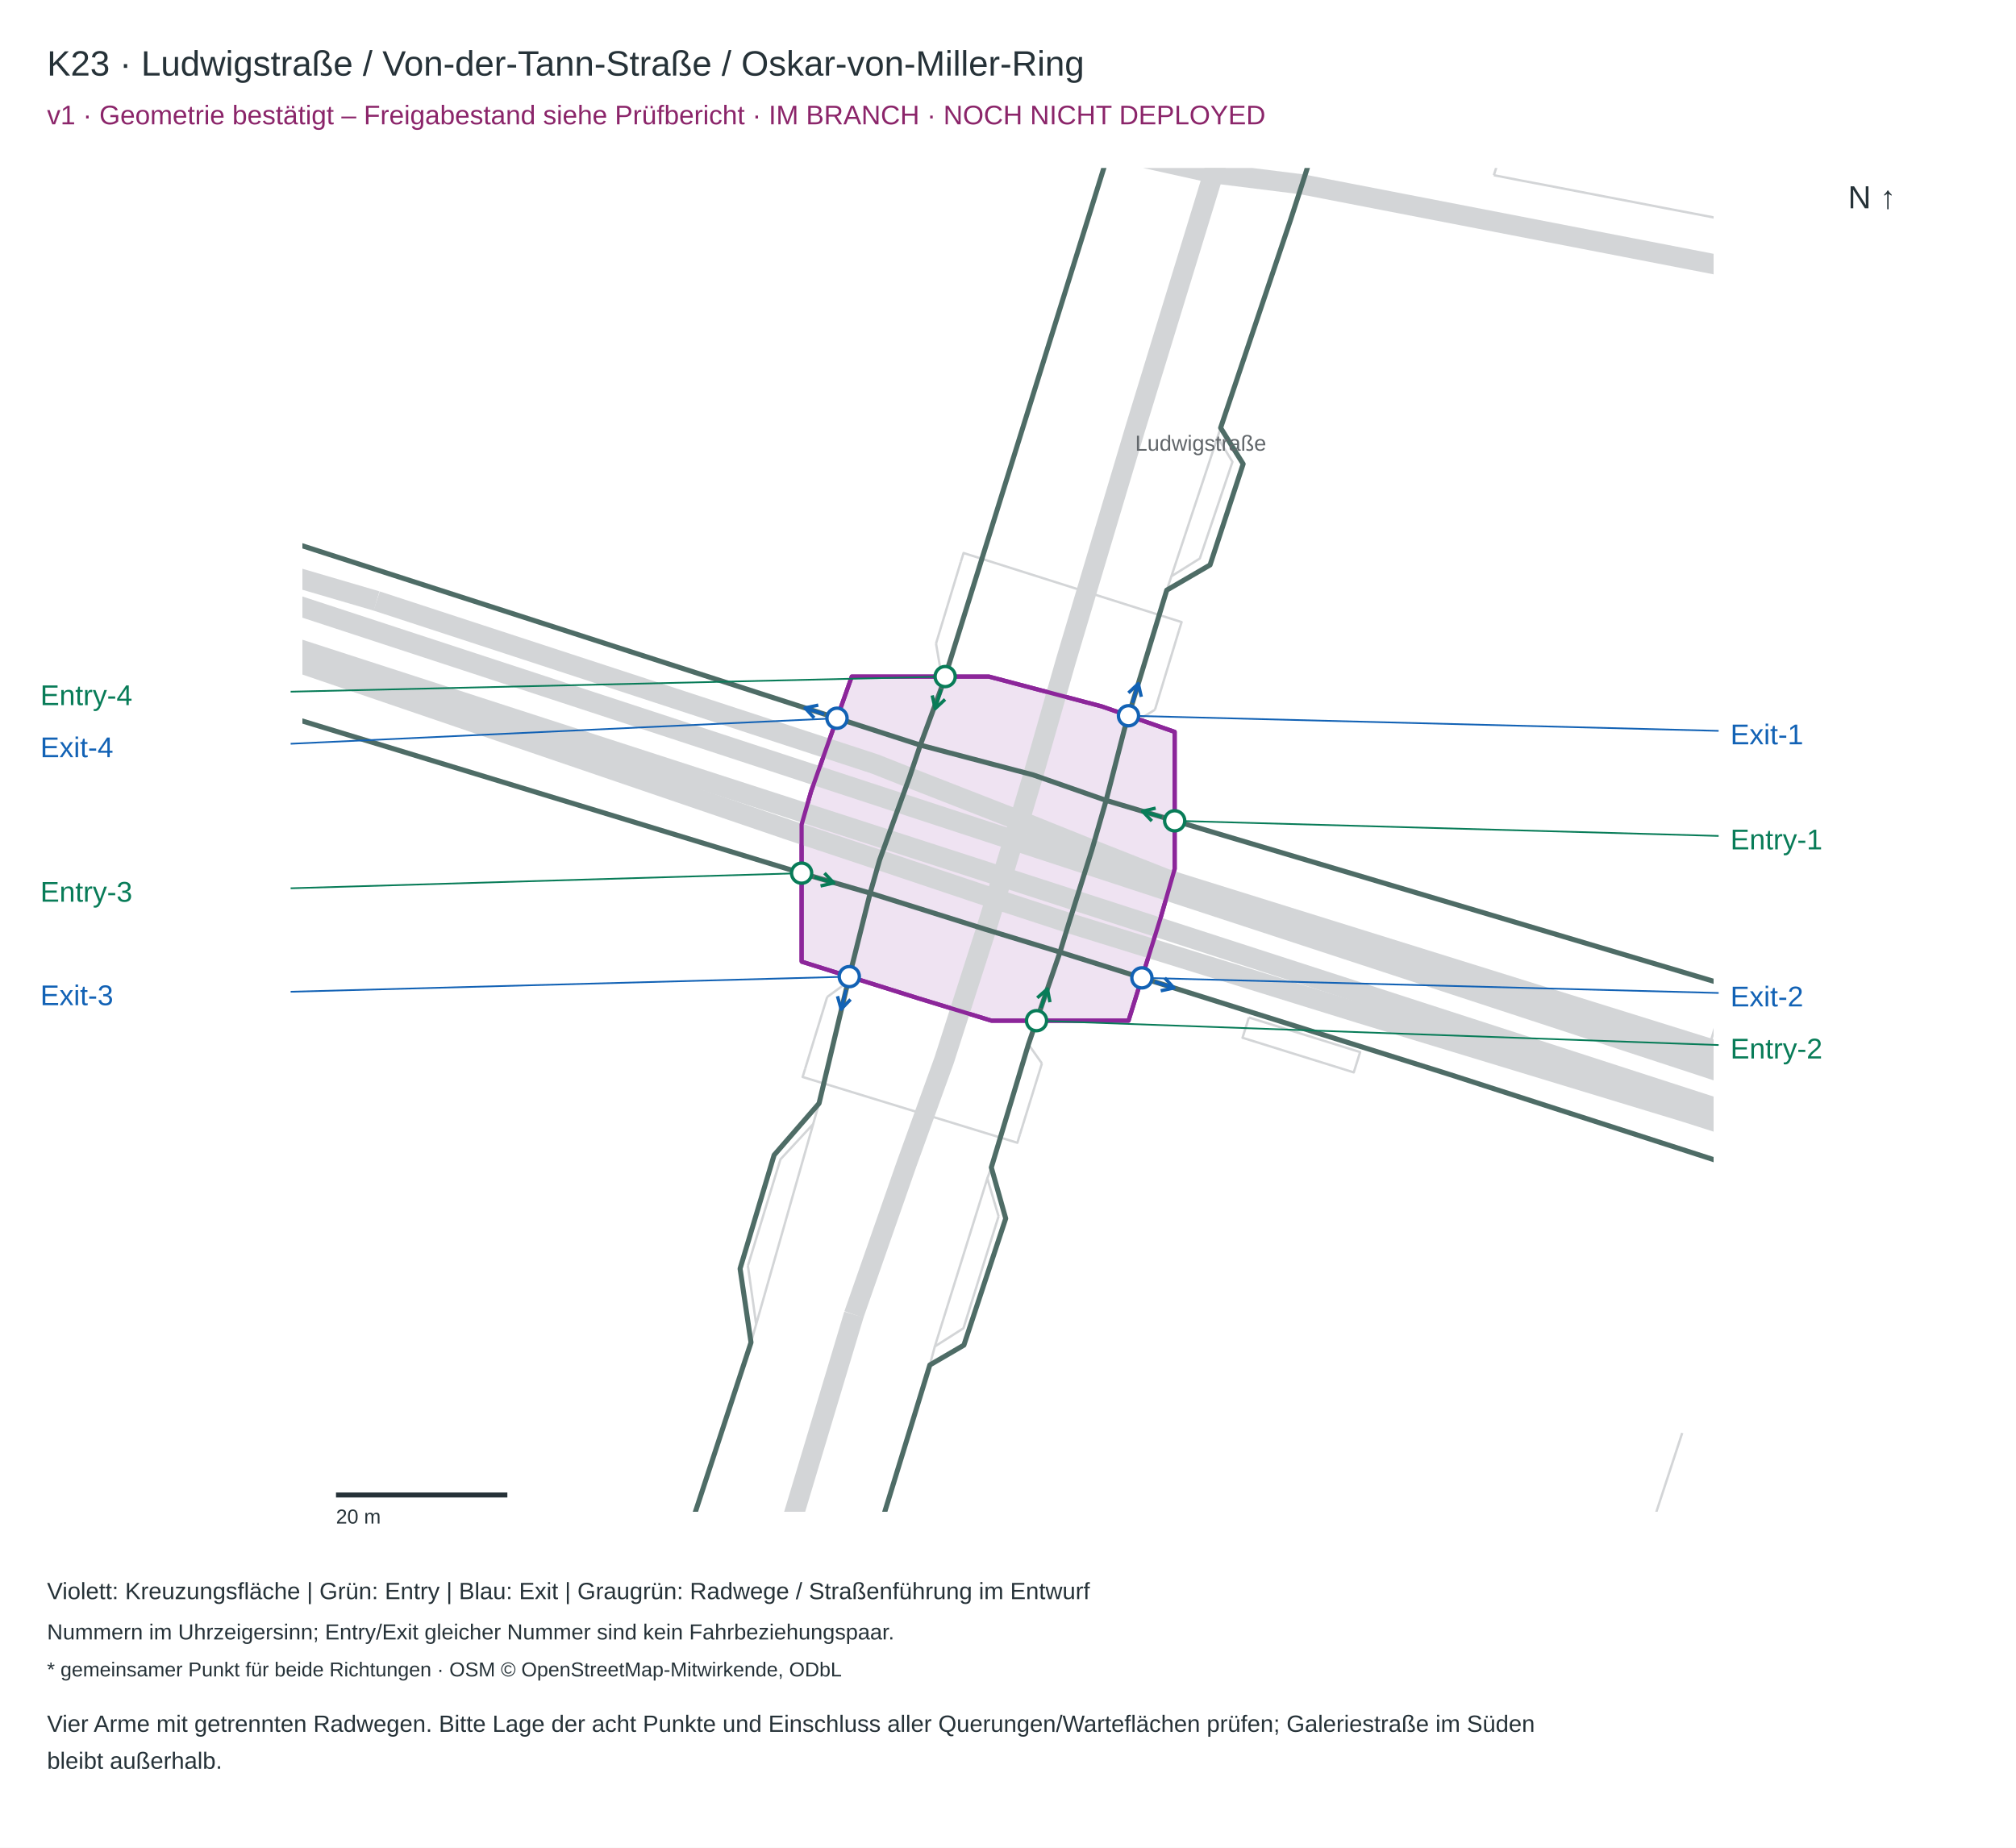
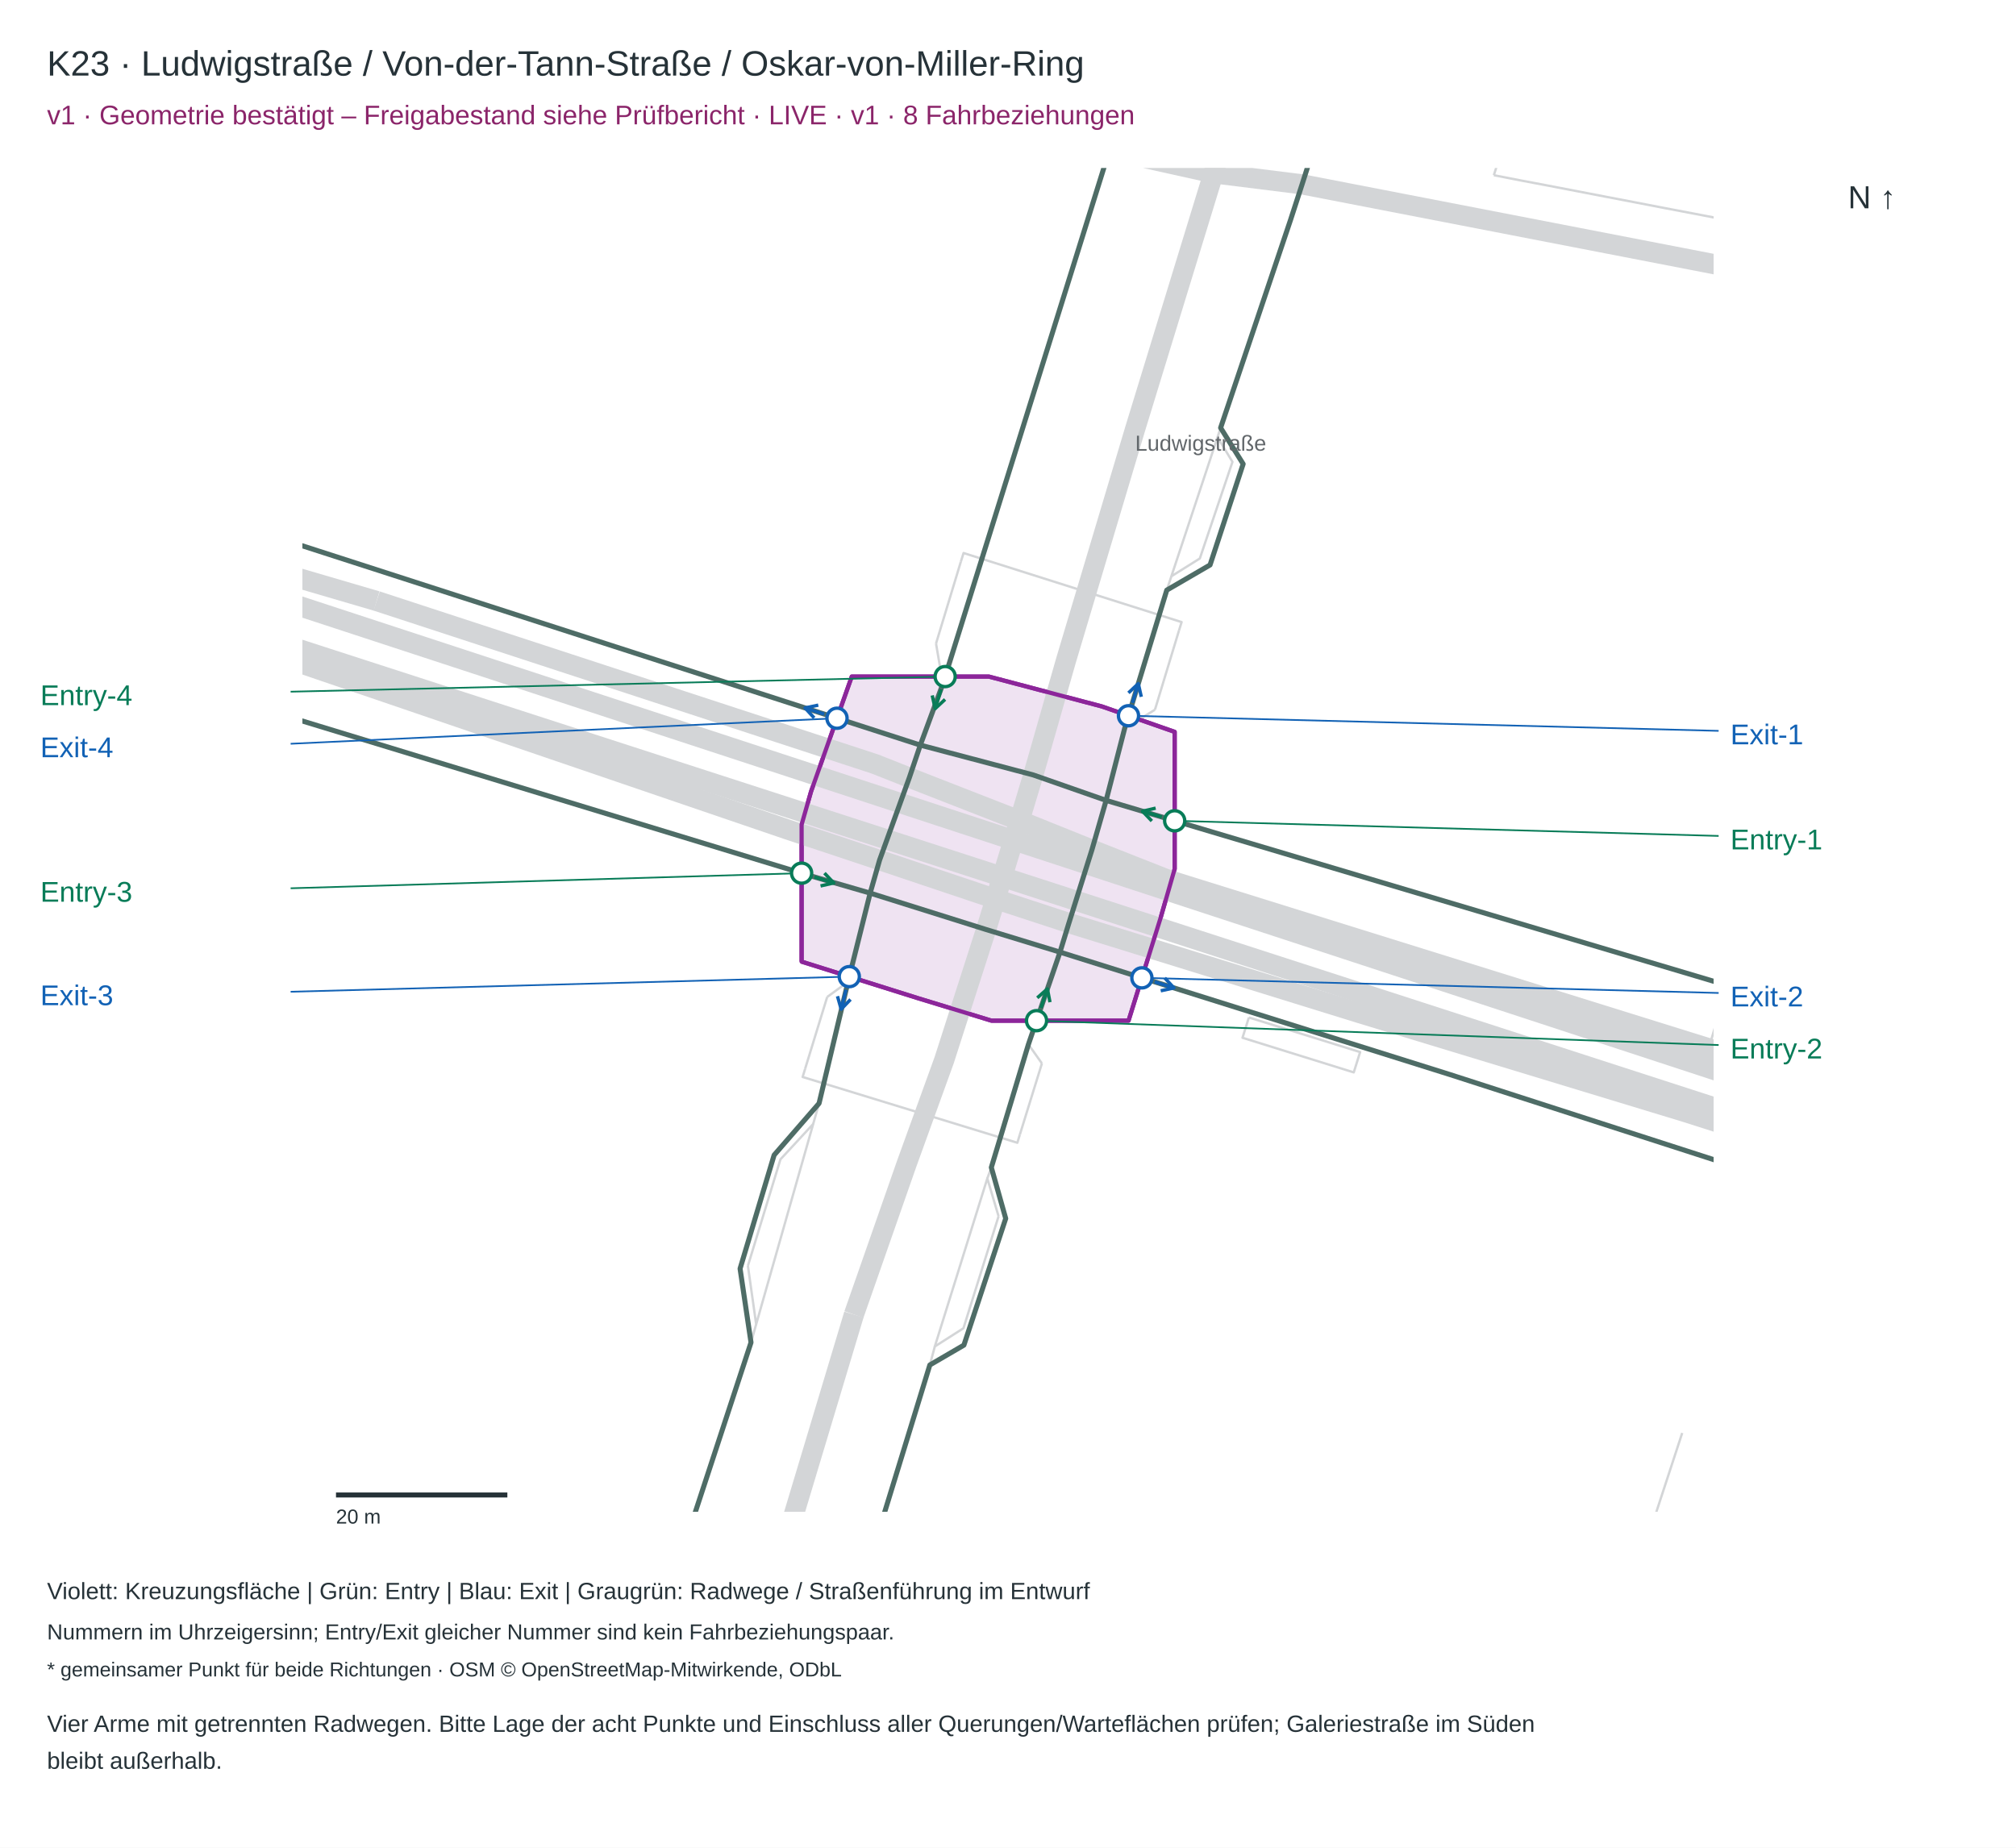
<svg xmlns="http://www.w3.org/2000/svg" width="1200" height="1100" viewBox="0 0 1200 1100">
  <rect width="1200" height="1100" fill="white" />
  <defs>
    <clipPath id="map">
      <rect x="180" y="100" width="840" height="800" />
    </clipPath>
  </defs>
  <text x="28" y="45" font-family="Arial,sans-serif" font-size="21" fill="#263238">K23 · Ludwigstraße / Von-der-Tann-Straße / Oskar-von-Miller-Ring</text>
-   <text x="28" y="74" font-family="Arial,sans-serif" font-size="16" fill="#8b256a">v1 · Geometrie bestätigt – Freigabestand siehe Prüfbericht · IM BRANCH · NOCH NICHT DEPLOYED</text>
+   <text x="28" y="74" font-family="Arial,sans-serif" font-size="16" fill="#8b256a">v1 · Geometrie bestätigt – Freigabestand siehe Prüfbericht · LIVE · v1 · 8 Fahrbeziehungen</text>
  <g clip-path="url(#map)">
    <polygon points="477.15,572.49 546.17,594.17 590.15,607.63 671.75,607.63 690.77,546.66 699.21,517.3 699.21,435.7 655.84,420.55 588.6,402.78 507.0,402.78 482.76,471.24 477.15,490.89 477.15,572.49" fill="#efe3f2" stroke="#8c269a" stroke-width="2.5" stroke-linejoin="round" />
    <polyline points="334.03,2124.12 346.72,2083.98 352.78,2064.85 374.6,1995.98 392.9,1938.13 472.64,1686.11 576.82,1357.0 599.24,1286.09 634.96,1297.39 730.65,1327.7 953.13,1398.1 1158.26,1463.05 1357.78,1526.18 1579.01,1596.18 1743.3,1648.19" fill="none" stroke="#d3d5d7" stroke-width="1.4" stroke-linejoin="round" />
    <polyline points="-217.86,1351.61 -152.56,1131.27 -63.42,810.56 -34.44,693.26 19.5,475.03" fill="none" stroke="#d3d5d7" stroke-width="12" stroke-linejoin="round" />
    <polyline points="-63.42,810.56 -222.67,767.01" fill="none" stroke="#d3d5d7" stroke-width="1.4" stroke-linejoin="round" />
    <polyline points="-150.47,305.22 -190.21,306.18 -254.08,308.57 -407.46,317.08" fill="none" stroke="#d3d5d7" stroke-width="12" stroke-linejoin="round" />
    <polyline points="-84.37,393.39 -72.09,367.22 -68.31,333.61 -70.88,300.0 -93.31,264.29" fill="none" stroke="#d3d5d7" stroke-width="12" stroke-linejoin="round" />
    <polyline points="63.56,-98.84 660.35,89.42 722.32,103.16" fill="none" stroke="#d3d5d7" stroke-width="12" stroke-linejoin="round" />
    <polyline points="40.26,-685.02 29.12,-656.69 -84.82,-367.66 -45.46,-133.64" fill="none" stroke="#d3d5d7" stroke-width="12" stroke-linejoin="round" />
    <polyline points="606.86,488.54 541.28,462.94 520.75,454.82 224.18,357.79" fill="none" stroke="#d3d5d7" stroke-width="12" stroke-linejoin="round" />
    <polyline points="235.2,1651.03 332.03,1342.01" fill="none" stroke="#d3d5d7" stroke-width="12" stroke-linejoin="round" />
    <polyline points="487.11,2106.12 508.82,2038.79 607.2,1725.91 707.62,1398.33 730.65,1327.7" fill="none" stroke="#d3d5d7" stroke-width="1.4" stroke-linejoin="round" />
    <polyline points="1722.51,1718.93 1557.84,1666.92 1334.52,1596.36 1135.87,1533.62 933.59,1469.69 707.62,1398.33 576.82,1357.0" fill="none" stroke="#d3d5d7" stroke-width="1.4" stroke-linejoin="round" />
    <polyline points="863.62,-351.93 916.46,-335.18 946.5,-326.72" fill="none" stroke="#d3d5d7" stroke-width="1.4" stroke-linejoin="round" />
    <polyline points="1363.65,-197.0 1316.42,-6.3 1309.82,20.33" fill="none" stroke="#d3d5d7" stroke-width="1.4" stroke-linejoin="round" />
    <polyline points="634.96,1297.39 641.63,1276.27" fill="none" stroke="#d3d5d7" stroke-width="1.4" stroke-linejoin="round" />
    <polyline points="900.4,1161.3 886.2,1211.15 875.74,1247.88" fill="none" stroke="#d3d5d7" stroke-width="1.4" stroke-linejoin="round" />
    <polyline points="-793.66,397.7 -762.3,396.57 -676.0,393.9 -492.47,382.26 -309.69,369.71 -271.92,367.5 -214.53,364.43 -151.95,361.71" fill="none" stroke="#d3d5d7" stroke-width="12" stroke-linejoin="round" />
    <polyline points="886.2,1211.15 975.1,1237.55 976.69,1232.1 996.32,1185.6 1046.28,1169.7 1146.1,1179.41 1288.61,1215.29 1321.49,1209.5 1407.14,1110.72 1465.67,1067.8 1521.58,1014.6" fill="none" stroke="#d3d5d7" stroke-width="1.4" stroke-linejoin="round" />
    <polyline points="722.32,103.16 675.69,255.32 634.51,393.22 615.04,461.35 606.86,488.54" fill="none" stroke="#d3d5d7" stroke-width="12" stroke-linejoin="round" />
    <polyline points="1171.59,-1338.59 1119.58,-1171.96 1034.27,-898.71 981.16,-728.62 888.28,-430.9 881.01,-407.34 863.62,-351.93" fill="none" stroke="#d3d5d7" stroke-width="12" stroke-linejoin="round" />
    <polyline points="-84.37,393.39 -49.78,386.92" fill="none" stroke="#d3d5d7" stroke-width="12" stroke-linejoin="round" />
    <polyline points="-658.43,483.15 -627.17,488.26 -598.08,486.55 -369.5,465.38 -95.73,438.98 -35.39,418.54" fill="none" stroke="#d3d5d7" stroke-width="1.4" stroke-linejoin="round" />
    <polyline points="170.61,392.03 468.78,493.82 523.56,512.04 592.58,535.21" fill="none" stroke="#d3d5d7" stroke-width="12" stroke-linejoin="round" />
    <polyline points="592.58,535.21 636.25,549.51 809.26,603.11 1002.98,661.98 1195.65,723.41 1289.75,754.52" fill="none" stroke="#d3d5d7" stroke-width="12" stroke-linejoin="round" />
    <polyline points="38.9,377.15 31.74,299.31" fill="none" stroke="#d3d5d7" stroke-width="12" stroke-linejoin="round" />
    <polyline points="-812.75,460.78 -786.2,462.08 -760.48,462.14 -733.85,461.18 -677.1,455.67 -422.04,425.41 -155.21,401.9 -84.37,393.39" fill="none" stroke="#d3d5d7" stroke-width="12" stroke-linejoin="round" />
    <polyline points="592.58,535.21 601.7,505.23 606.86,488.54" fill="none" stroke="#d3d5d7" stroke-width="12" stroke-linejoin="round" />
    <polyline points="803.05,-374.98 740.12,-399.62 532.46,-484.21 507.83,-494.26 243.57,-602.13 172.54,-631.14 161.07,-635.8 100.34,-660.55 40.26,-685.02 12.53,-697.28 0.11,-702.73 -192.33,-787.67 -217.75,-798.91" fill="none" stroke="#d3d5d7" stroke-width="12" stroke-linejoin="round" />
    <polyline points="1376.0,721.54 1355.21,734.54 1347.59,757.53 1347.02,773.09" fill="none" stroke="#d3d5d7" stroke-width="12" stroke-linejoin="round" />
    <polyline points="1596.63,822.2 1383.39,756.0" fill="none" stroke="#d3d5d7" stroke-width="12" stroke-linejoin="round" />
    <polyline points="31.74,299.31 -22.77,282.28 -93.31,264.29 -173.39,245.1 -345.79,224.54 -518.68,219.43 -634.9,227.84" fill="none" stroke="#d3d5d7" stroke-width="12" stroke-linejoin="round" />
    <polyline points="413.43,1309.76 398.24,1308.57" fill="none" stroke="#d3d5d7" stroke-width="1.4" stroke-linejoin="round" />
    <polyline points="1292.47,698.32 1273.16,695.59 1244.06,690.94 1213.61,684.58 1181.37,675.44 1017.08,624.06 695.73,523.91 674.97,515.73 649.97,505.86 606.86,488.54" fill="none" stroke="#d3d5d7" stroke-width="12" stroke-linejoin="round" />
    <polyline points="1289.75,754.52 1347.02,773.09 1567.23,843.94 2006.43,977.98" fill="none" stroke="#d3d5d7" stroke-width="12" stroke-linejoin="round" />
    <polyline points="235.2,1651.03 180.76,1632.97 172.32,1630.7 169.1,1629.79 44.54,1591.42 34.5,1579.21 34.16,1564.96 71.4,1440.85 117.65,1300.17 124.43,1290.52 132.5,1285.35 141.78,1283.59 154.29,1285.07 262.48,1319.98 265.35,1320.89 279.03,1324.81 332.03,1342.01" fill="none" stroke="#d3d5d7" stroke-width="12" stroke-linejoin="round" />
    <polyline points="767.28,-43.31 722.32,103.16" fill="none" stroke="#d3d5d7" stroke-width="12" stroke-linejoin="round" />
    <polyline points="-45.46,-133.64 -28.38,-46.09 17.72,189.69 24.81,235.33 30.45,274.62 31.74,299.31" fill="none" stroke="#d3d5d7" stroke-width="12" stroke-linejoin="round" />
    <polyline points="693.07,1071.77 714.1,1000.63" fill="none" stroke="#d3d5d7" stroke-width="1.4" stroke-linejoin="round" />
    <polyline points="906.16,990.36 841.65,968.56" fill="none" stroke="#d3d5d7" stroke-width="1.4" stroke-linejoin="round" />
    <polyline points="-151.95,361.71 -78.27,359.15 -38.11,358.98 11.55,361.03 61.17,364.21 115.8,370.91 159.29,380.44 601.36,523.57" fill="none" stroke="#d3d5d7" stroke-width="12" stroke-linejoin="round" />
    <polyline points="2770.27,1325.6 1383.39,756.0" fill="none" stroke="#d3d5d7" stroke-width="12" stroke-linejoin="round" />
    <polyline points="875.74,1247.88 1193.87,1350.87 1233.87,1363.7 1695.08,1511.93 1722.73,1520.79" fill="none" stroke="#d3d5d7" stroke-width="12" stroke-linejoin="round" />
    <polyline points="413.66,1097.55 508.29,782.57" fill="none" stroke="#d3d5d7" stroke-width="12" stroke-linejoin="round" />
    <polyline points="224.18,357.79 128.49,329.75 31.74,299.31" fill="none" stroke="#d3d5d7" stroke-width="12" stroke-linejoin="round" />
    <polyline points="-28.38,-46.09 16.78,-40.81 48.41,-60.12 63.56,-98.84" fill="none" stroke="#d3d5d7" stroke-width="12" stroke-linejoin="round" />
    <polyline points="722.32,103.16 775.05,109.75 1068.06,166.52 1273.12,205.98 1782.44,292.79" fill="none" stroke="#d3d5d7" stroke-width="12" stroke-linejoin="round" />
    <polyline points="327.97,1104.7 344.19,1051.22" fill="none" stroke="#d3d5d7" stroke-width="1.4" stroke-linejoin="round" />
    <polyline points="437.37,1249.36 420.97,1303.06" fill="none" stroke="#d3d5d7" stroke-width="1.4" stroke-linejoin="round" />
    <polyline points="327.97,1104.7 331.84,1111.06 318.88,1152.56 411.73,1179.58 448.97,1191.28 433.47,1243.57 437.37,1249.36" fill="none" stroke="#d3d5d7" stroke-width="1.4" stroke-linejoin="round" />
    <polyline points="367.98,1039.98 354.83,1036.29" fill="none" stroke="#d3d5d7" stroke-width="1.4" stroke-linejoin="round" />
    <polyline points="1298.2,81.19 1278.88,179.18 1273.12,205.98" fill="none" stroke="#d3d5d7" stroke-width="1.4" stroke-linejoin="round" />
    <polyline points="1309.82,20.33 1298.2,81.19" fill="none" stroke="#d3d5d7" stroke-width="1.4" stroke-linejoin="round" />
    <polyline points="889.19,104.3 905.17,107.42 921.08,110.43 937.94,113.67 954.99,116.96 973.06,120.42 990.98,123.89 1008.86,127.29 1025.41,130.47 1041.77,133.65 1057.04,136.55 1074.01,139.84 1093.9,143.64 1110.0,146.77 1128.75,150.34 1145.38,153.52 1164.28,157.15 1181.29,160.45 1199.06,163.85 1217.01,167.32 1233.76,170.5 1250.12,173.68 1267.09,176.91 1278.88,179.18 1294.71,182.19 1314.45,84.14 1298.2,81.19 1223.87,67.62 1221.79,78.92 1005.37,39.41 1007.26,29.19 918.62,12.27 889.19,104.3" fill="none" stroke="#d3d5d7" stroke-width="1.4" stroke-linejoin="round" />
    <polyline points="571.93,334.4 557.16,383.11" fill="none" stroke="#d3d5d7" stroke-width="1.4" stroke-linejoin="round" />
    <polyline points="479.23,636.32 477.76,641.15 605.57,680.32 607.05,675.49" fill="none" stroke="#d3d5d7" stroke-width="1.4" stroke-linejoin="round" />
    <polyline points="479.23,636.32 492.38,593.51" fill="none" stroke="#d3d5d7" stroke-width="1.4" stroke-linejoin="round" />
    <polyline points="571.93,334.4 573.56,329.23 703.34,370.34 701.75,375.45" fill="none" stroke="#d3d5d7" stroke-width="1.4" stroke-linejoin="round" />
    <polyline points="607.05,675.49 620.19,633.08" fill="none" stroke="#d3d5d7" stroke-width="1.4" stroke-linejoin="round" />
    <polyline points="701.75,375.45 687.47,422.51" fill="none" stroke="#d3d5d7" stroke-width="1.4" stroke-linejoin="round" />
    <polyline points="504.77,584.49 492.38,593.51" fill="none" stroke="#d3d5d7" stroke-width="1.4" stroke-linejoin="round" />
    <polyline points="669.44,433.64 687.47,422.51" fill="none" stroke="#d3d5d7" stroke-width="1.4" stroke-linejoin="round" />
    <polyline points="561.25,407.07 557.16,383.11" fill="none" stroke="#d3d5d7" stroke-width="1.4" stroke-linejoin="round" />
    <polyline points="612.16,621.73 620.19,633.08" fill="none" stroke="#d3d5d7" stroke-width="1.4" stroke-linejoin="round" />
    <polyline points="714.1,1000.63 841.65,968.56" fill="none" stroke="#d3d5d7" stroke-width="1.4" stroke-linejoin="round" />
    <polyline points="664.32,1178.56 693.07,1071.77" fill="none" stroke="#d3d5d7" stroke-width="1.4" stroke-linejoin="round" />
    <polyline points="950.93,1006.94 906.16,990.36" fill="none" stroke="#d3d5d7" stroke-width="1.4" stroke-linejoin="round" />
    <polyline points="900.4,1161.3 950.93,1006.94 1001.32,853.08" fill="none" stroke="#d3d5d7" stroke-width="1.4" stroke-linejoin="round" />
    <polyline points="767.28,-43.31 834.83,-259.73 842.78,-285.17 863.62,-351.93" fill="none" stroke="#d3d5d7" stroke-width="12" stroke-linejoin="round" />
    <polyline points="339.72,1108.28 355.93,1054.8" fill="none" stroke="#d3d5d7" stroke-width="1.4" stroke-linejoin="round" />
    <polyline points="426.5,1246.06 410.36,1299.83" fill="none" stroke="#d3d5d7" stroke-width="1.4" stroke-linejoin="round" />
    <polyline points="413.43,1309.76 410.36,1299.83" fill="none" stroke="#d3d5d7" stroke-width="1.4" stroke-linejoin="round" />
    <polyline points="360.44,1320.55 375.59,1266.33" fill="none" stroke="#d3d5d7" stroke-width="1.4" stroke-linejoin="round" />
    <polyline points="331.84,1111.06 339.72,1108.28" fill="none" stroke="#d3d5d7" stroke-width="1.4" stroke-linejoin="round" />
    <polyline points="433.47,1243.57 426.5,1246.06" fill="none" stroke="#d3d5d7" stroke-width="1.4" stroke-linejoin="round" />
    <polyline points="420.97,1303.06 413.43,1309.76" fill="none" stroke="#d3d5d7" stroke-width="1.4" stroke-linejoin="round" />
    <polyline points="380.25,1326.17 395.29,1272.18" fill="none" stroke="#d3d5d7" stroke-width="1.4" stroke-linejoin="round" />
    <polyline points="370.63,1323.45 385.59,1269.46" fill="none" stroke="#d3d5d7" stroke-width="1.4" stroke-linejoin="round" />
    <polyline points="355.93,1054.8 354.83,1036.29" fill="none" stroke="#d3d5d7" stroke-width="1.4" stroke-linejoin="round" />
    <polyline points="344.19,1051.22 354.83,1036.29" fill="none" stroke="#d3d5d7" stroke-width="1.4" stroke-linejoin="round" />
    <polyline points="375.59,1266.33 389.3,1256.74 395.29,1272.18" fill="none" stroke="#d3d5d7" stroke-width="1.4" stroke-linejoin="round" />
    <polyline points="411.73,1179.58 389.3,1256.74 385.59,1269.46" fill="none" stroke="#d3d5d7" stroke-width="1.4" stroke-linejoin="round" />
    <polyline points="-204.0,607.42 -217.22,689.74 -222.67,767.01" fill="none" stroke="#d3d5d7" stroke-width="1.4" stroke-linejoin="round" />
    <polyline points="1042.8,279.5 1047.84,256.85" fill="none" stroke="#d3d5d7" stroke-width="1.4" stroke-linejoin="round" />
    <polyline points="1061.09,473.95 1028.29,586.64 1017.08,624.06" fill="none" stroke="#d3d5d7" stroke-width="1.4" stroke-linejoin="round" />
    <polyline points="1383.39,756.0 608.07,501.77" fill="none" stroke="#d3d5d7" stroke-width="12" stroke-linejoin="round" />
    <polyline points="601.36,523.57 1378.28,775.13 2181.21,1100.95" fill="none" stroke="#d3d5d7" stroke-width="12" stroke-linejoin="round" />
    <polyline points="608.07,501.77 164.44,356.31 67.16,327.87 8.4,317.82 -37.81,311.63 -78.53,308.23 -150.47,305.22" fill="none" stroke="#d3d5d7" stroke-width="12" stroke-linejoin="round" />
    <polyline points="19.5,475.03 29.24,437.95 34.43,414.34 38.9,377.15" fill="none" stroke="#d3d5d7" stroke-width="12" stroke-linejoin="round" />
    <polyline points="38.9,377.15 120.65,380.56 170.61,392.03" fill="none" stroke="#d3d5d7" stroke-width="12" stroke-linejoin="round" />
    <polyline points="2278.61,973.33 2234.67,958.28 2196.18,951.24 2142.04,941.87 2095.53,933.98 2076.17,930.46 2015.86,916.61 1956.69,900.43 1653.94,805.9 1394.41,727.1 1376.0,721.54 1324.9,706.15 1309.37,701.95 1292.47,698.32" fill="none" stroke="#d3d5d7" stroke-width="12" stroke-linejoin="round" />
    <polyline points="452.72,-349.32 466.73,-386.16" fill="none" stroke="#d3d5d7" stroke-width="1.4" stroke-linejoin="round" />
    <polyline points="508.29,782.57 539.65,692.92 562.04,631.04 586.97,553.37 592.58,535.21" fill="none" stroke="#d3d5d7" stroke-width="12" stroke-linejoin="round" />
    <polyline points="332.03,1342.01 413.66,1097.55" fill="none" stroke="#d3d5d7" stroke-width="12" stroke-linejoin="round" />
    <polyline points="-49.78,386.92 -20.39,380.39 38.9,377.15" fill="none" stroke="#d3d5d7" stroke-width="12" stroke-linejoin="round" />
    <polyline points="1047.84,256.85 1064.81,181.06" fill="none" stroke="#d3d5d7" stroke-width="1.4" stroke-linejoin="round" />
    <polyline points="1064.81,181.06 1068.06,166.52" fill="none" stroke="#d3d5d7" stroke-width="1.4" stroke-linejoin="round" />
    <polyline points="466.73,-386.16 492.8,-454.8" fill="none" stroke="#d3d5d7" stroke-width="1.4" stroke-linejoin="round" />
    <polyline points="445.18,753.56 450.1,788.36 484.04,669.14 464.54,690.2 445.18,753.56" fill="none" stroke="#d3d5d7" stroke-width="1.4" stroke-linejoin="round" />
    <polyline points="594.39,724.09 587.69,701.55 556.44,801.59 573.48,790.74 594.39,724.09" fill="none" stroke="#d3d5d7" stroke-width="1.4" stroke-linejoin="round" />
    <polyline points="743.38,605.72 809.6,626.33 805.81,638.42 739.59,617.81 743.38,605.72" fill="none" stroke="#d3d5d7" stroke-width="1.4" stroke-linejoin="round" />
    <polyline points="724.71,260.31 733.61,274.96 714.18,332.47 697.24,343.09 724.71,260.31" fill="none" stroke="#d3d5d7" stroke-width="1.4" stroke-linejoin="round" />
    <polyline points="487.53,656.87 484.04,669.14" fill="none" stroke="#d3d5d7" stroke-width="1.4" stroke-linejoin="round" />
    <polyline points="694.51,351.32 697.24,343.09" fill="none" stroke="#d3d5d7" stroke-width="1.4" stroke-linejoin="round" />
    <polyline points="724.71,260.31 726.56,254.69" fill="none" stroke="#d3d5d7" stroke-width="1.4" stroke-linejoin="round" />
    <polyline points="553.48,812.6 556.44,801.59" fill="none" stroke="#d3d5d7" stroke-width="1.4" stroke-linejoin="round" />
    <polyline points="447.03,799.2 450.1,788.36" fill="none" stroke="#d3d5d7" stroke-width="1.4" stroke-linejoin="round" />
    <polyline points="587.69,701.55 590.08,695.02" fill="none" stroke="#d3d5d7" stroke-width="1.4" stroke-linejoin="round" />
    <polyline points="-45.46,-133.64 63.56,-98.84" fill="none" stroke="#d3d5d7" stroke-width="12" stroke-linejoin="round" />
    <polyline points="863.62,-351.93 803.05,-374.98" fill="none" stroke="#d3d5d7" stroke-width="12" stroke-linejoin="round" />
    <polyline points="117.65,1300.17 86.02,1254.3 116.52,1158.75 299.41,1215.75 311.8,1219.61" fill="none" stroke="#d3d5d7" stroke-width="1.4" stroke-linejoin="round" />
    <polyline points="657.81,1225.17 671.75,1181.12" fill="none" stroke="#d3d5d7" stroke-width="1.4" stroke-linejoin="round" />
    <polyline points="641.63,1276.27 657.81,1225.17" fill="none" stroke="#d3d5d7" stroke-width="1.4" stroke-linejoin="round" />
    <polyline points="1316.42,-6.3 1240.27,-22.36 1139.58,-43.65 1036.7,-65.34 968.17,-79.82 1035.18,-298.51" fill="none" stroke="#d3d5d7" stroke-width="1.4" stroke-linejoin="round" />
    <polyline points="946.5,-326.72 1012.53,-305.49 1035.18,-298.51 1111.44,-274.95 1136.59,-267.17 1333.77,-206.25 1363.65,-197.0 1443.24,-174.8 1456.88,-212.44 1462.37,-254.39 1451.27,-293.23 1372.29,-320.36 1385.89,-364.7" fill="none" stroke="#d3d5d7" stroke-width="1.4" stroke-linejoin="round" />
    <polyline points="-34.44,693.26 28.71,709.9" fill="none" stroke="#d3d5d7" stroke-width="1.4" stroke-linejoin="round" />
    <polyline points="48.41,-60.12 74.81,-5.39 111.9,29.13 160.54,50.02" fill="none" stroke="#d3d5d7" stroke-width="1.4" stroke-linejoin="round" />
    <polyline points="1146.1,1179.41 1167.66,1055.53 1187.73,1021.98 1233.34,1003.25 1307.06,983.09 1364.72,979.06 1449.19,984.45 1489.42,993.82 1521.58,1014.6" fill="none" stroke="#d3d5d7" stroke-width="1.4" stroke-linejoin="round" />
    <polyline points="-819.35,90.33 -667.48,151.36 -629.98,146.25 -600.96,144.38 -520.65,142.34 -466.56,156.3 -384.16,176.68 -289.88,209.05" fill="none" stroke="#d3d5d7" stroke-width="1.4" stroke-linejoin="round" />
    <polyline points="793.92,-340.63 520.94,-453.44 496.17,-463.66 52.08,-647.21" fill="none" stroke="#d3d5d7" stroke-width="1.4" stroke-linejoin="round" />
    <polyline points="492.83,1123.15 664.32,1178.56 671.75,1181.12 875.74,1247.88" fill="none" stroke="#d3d5d7" stroke-width="12" stroke-linejoin="round" />
    <polyline points="413.66,1097.55 461.28,1112.93 492.83,1123.15" fill="none" stroke="#d3d5d7" stroke-width="12" stroke-linejoin="round" />
    <polyline points="975.1,1237.55 1246.34,1323.39" fill="none" stroke="#d3d5d7" stroke-width="1.4" stroke-linejoin="round" />
    <polyline points="-23.45,256.11 -22.77,282.28 -22.55,291.31 -20.65,369.2 -20.39,380.39 -17.55,417.29" fill="none" stroke="#d3d5d7" stroke-width="1.4" stroke-linejoin="round" />
    <polyline points="-618.65,646.54 -622.21,557.06 -583.87,508.47 -30.65,446.98 -17.55,417.29" fill="none" stroke="#d3d5d7" stroke-width="1.4" stroke-linejoin="round" />
    <polyline points="1111.44,-274.95 1098.48,-233.73 1081.97,-230.95" fill="none" stroke="#d3d5d7" stroke-width="1.4" stroke-linejoin="round" />
    <polyline points="1240.27,-22.36 1281.11,-176.84" fill="none" stroke="#d3d5d7" stroke-width="1.4" stroke-linejoin="round" />
    <polyline points="1139.58,-43.65 1182.81,-205.8" fill="none" stroke="#d3d5d7" stroke-width="1.4" stroke-linejoin="round" />
    <polyline points="1036.7,-65.34 1081.97,-230.95" fill="none" stroke="#d3d5d7" stroke-width="1.4" stroke-linejoin="round" />
    <polyline points="1408.35,684.92 1431.5,612.42" fill="none" stroke="#d3d5d7" stroke-width="1.4" stroke-linejoin="round" />
    <polyline points="1408.35,684.92 1402.67,702.52" fill="none" stroke="#d3d5d7" stroke-width="1.4" stroke-linejoin="round" />
    <polyline points="1431.5,612.42 1465.75,500.86" fill="none" stroke="#d3d5d7" stroke-width="1.4" stroke-linejoin="round" />
    <polyline points="1394.41,727.1 1402.67,702.52" fill="none" stroke="#d3d5d7" stroke-width="1.4" stroke-linejoin="round" />
    <polyline points="1324.9,706.15 1332.33,680.89 1337.78,662.95" fill="none" stroke="#d3d5d7" stroke-width="1.4" stroke-linejoin="round" />
    <polyline points="1337.78,662.95 1359.56,590.73" fill="none" stroke="#d3d5d7" stroke-width="1.4" stroke-linejoin="round" />
    <polyline points="1359.56,590.73 1375.93,536.34" fill="none" stroke="#d3d5d7" stroke-width="1.4" stroke-linejoin="round" />
    <polyline points="214.48,2089.26 234.14,2057.47 239.82,1990.36 245.31,1944.49 250.66,1892.94 252.85,1871.88 276.72,1792.9 282.4,1774.06 333.54,1607.54 399.11,1395.66 398.24,1308.57 452.0,1143.42 461.28,1112.93" fill="none" stroke="#4e6c66" stroke-width="3" stroke-linejoin="round" />
    <polyline points="-35.39,418.54 -17.55,417.29 12.65,415.19 34.43,414.34 121.06,411.27 481.09,521.01" fill="none" stroke="#4e6c66" stroke-width="3" stroke-linejoin="round" />
    <polyline points="131.9,309.42 30.45,274.62" fill="none" stroke="#4e6c66" stroke-width="3" stroke-linejoin="round" />
    <polyline points="1556.17,-2778.25 1547.0,-2754.35 1476.39,-2527.71 1460.67,-2477.07 1387.97,-2243.22 1337.44,-2073.01 1311.11,-1991.09 1250.16,-1801.29 1239.1,-1766.55 1216.07,-1694.11 1199.78,-1643.18 1185.35,-1598.16 1168.79,-1544.45 1072.31,-1231.52 974.72,-918.3 954.19,-852.44 921.54,-746.96 822.67,-426.64 803.05,-374.98 793.92,-340.63 784.41,-305.04 660.35,89.42 561.25,407.07 547.8,443.58" fill="none" stroke="#4e6c66" stroke-width="3" stroke-linejoin="round" />
    <polyline points="658.41,476.5 615.04,461.35 547.8,443.58" fill="none" stroke="#4e6c66" stroke-width="3" stroke-linejoin="round" />
    <polyline points="547.8,443.58 131.9,309.42" fill="none" stroke="#4e6c66" stroke-width="3" stroke-linejoin="round" />
    <polyline points="279.03,1324.81 236.34,1458.74 224.33,1496.38 180.76,1632.97" fill="none" stroke="#4e6c66" stroke-width="3" stroke-linejoin="round" />
    <polyline points="658.41,476.5 669.44,433.64 694.51,351.32 720.27,336.33 739.97,276.21 726.56,254.69 768.16,130.98 775.05,109.75 895.97,-268.87 916.46,-335.18 932.87,-390.03 1010.41,-649.42 1072.19,-857.55 1163.03,-1158.68 1201.86,-1286.64 1272.36,-1509.54 1288.08,-1559.27 1303.23,-1607.36 1328.42,-1683.09 1353.05,-1758.54 1364.75,-1794.42 1386.5,-1860.96 1412.52,-1940.73 1503.36,-2207.85 1580.15,-2441.98 1667.24,-2712.84 1674.02,-2738.85" fill="none" stroke="#4e6c66" stroke-width="3" stroke-linejoin="round" />
    <polyline points="784.41,-305.04 842.78,-285.17 895.97,-268.87" fill="none" stroke="#4e6c66" stroke-width="3" stroke-linejoin="round" />
    <polyline points="1661.44,782.28 1469.53,723.41 1402.67,702.52 1332.33,680.89 1028.29,586.64 658.41,476.5" fill="none" stroke="#4e6c66" stroke-width="3" stroke-linejoin="round" />
    <polyline points="367.98,1039.98 355.17,1082.67 311.8,1219.61 293.99,1275.81 279.03,1324.81" fill="none" stroke="#4e6c66" stroke-width="3" stroke-linejoin="round" />
    <polyline points="517.95,531.69 504.77,584.49 487.53,656.87 460.79,687.64 440.52,755.26 447.03,799.2 367.98,1039.98" fill="none" stroke="#4e6c66" stroke-width="3" stroke-linejoin="round" />
    <polyline points="547.8,443.58 541.28,462.94 523.56,512.04 517.95,531.69" fill="none" stroke="#4e6c66" stroke-width="3" stroke-linejoin="round" />
    <polyline points="630.95,566.83 636.25,549.51 649.97,505.86 658.41,476.5" fill="none" stroke="#4e6c66" stroke-width="3" stroke-linejoin="round" />
    <polyline points="461.28,1112.93 553.48,812.6 573.75,800.79 598.64,725.4 590.08,695.02 612.16,621.73 630.95,566.83" fill="none" stroke="#4e6c66" stroke-width="3" stroke-linejoin="round" />
    <polyline points="-658.43,483.15 -631.98,467.93 -599.86,462.37 -545.01,455.27 -489.93,449.08 -378.97,437.05 -154.07,417.23 -96.23,412.12 -35.39,418.54" fill="none" stroke="#4e6c66" stroke-width="3" stroke-linejoin="round" />
    <polyline points="481.09,521.01 517.95,531.69 586.97,553.37 630.95,566.83" fill="none" stroke="#4e6c66" stroke-width="3" stroke-linejoin="round" />
    <polyline points="630.95,566.83 863.28,639.78 1117.2,721.71 1562.34,864.66 2004.0,1004.89 2048.06,1013.07 2134.35,1029.99 2372.78,1106.01 2400.78,1114.01" fill="none" stroke="#4e6c66" stroke-width="3" stroke-linejoin="round" />
    <polyline points="30.45,274.62 -23.45,256.11 -89.97,238.74 -177.52,225.45 -263.7,212.0 -289.88,209.05" fill="none" stroke="#4e6c66" stroke-width="3" stroke-linejoin="round" />
    <polyline points="-289.88,209.05 -367.15,210.12 -482.05,203.88 -556.83,203.2 -635.28,208.82" fill="none" stroke="#4e6c66" stroke-width="3" stroke-linejoin="round" />
    <polyline points="477.15,572.49 546.17,594.17 590.15,607.63 671.75,607.63 690.77,546.66 699.21,517.3 699.21,435.7 655.84,420.55 588.6,402.78 507.0,402.78 482.76,471.24 477.15,490.89 477.15,572.49" fill="none" stroke="#8c269a" stroke-width="2.5" stroke-linejoin="round" />
  </g>
  <text x="675.69" y="268.32" font-family="Arial,sans-serif" font-size="13" fill="#62676b">Ludwigstraße</text>
  <polyline points="671.73,426.1 1023,435.1" fill="none" stroke="#1262b5" stroke-width="1" stroke-linejoin="round" />
  <circle cx="671.73" cy="426.1" r="6" fill="#ffffff" stroke="#1262b5" stroke-width="2" />
  <text x="1030" y="443.1" font-family="Arial,sans-serif" font-size="17" fill="#1262b5">Exit-1</text>
  <polyline points="674.061,418.447 677.558,406.968" fill="none" stroke="#1262b5" stroke-width="2" stroke-linejoin="round" />
  <polyline points="679.345,414.83 677.558,406.968 671.692,412.499" fill="none" stroke="#1262b5" stroke-width="2" stroke-linejoin="round" />
  <polyline points="699.21,488.65 1023,497.65" fill="none" stroke="#087c58" stroke-width="1" stroke-linejoin="round" />
  <circle cx="699.21" cy="488.65" r="6" fill="#ffffff" stroke="#087c58" stroke-width="2" />
  <text x="1030" y="505.65" font-family="Arial,sans-serif" font-size="17" fill="#087c58">Entry-1</text>
  <polyline points="691.543,486.367 680.042,482.942" fill="none" stroke="#087c58" stroke-width="2" stroke-linejoin="round" />
  <polyline points="687.892,481.106 680.042,482.942 685.609,488.774" fill="none" stroke="#087c58" stroke-width="2" stroke-linejoin="round" />
  <polyline points="679.7,582.14 1023,591.14" fill="none" stroke="#1262b5" stroke-width="1" stroke-linejoin="round" />
  <circle cx="679.7" cy="582.14" r="6" fill="#ffffff" stroke="#1262b5" stroke-width="2" />
  <text x="1030" y="599.14" font-family="Arial,sans-serif" font-size="17" fill="#1262b5">Exit-2</text>
  <polyline points="687.333,584.537 698.781,588.132" fill="none" stroke="#1262b5" stroke-width="2" stroke-linejoin="round" />
  <polyline points="690.905,589.851 698.781,588.132 693.301,582.218" fill="none" stroke="#1262b5" stroke-width="2" stroke-linejoin="round" />
  <polyline points="616.99,607.63 1023,622.14" fill="none" stroke="#087c58" stroke-width="1" stroke-linejoin="round" />
  <circle cx="616.99" cy="607.63" r="6" fill="#ffffff" stroke="#087c58" stroke-width="2" />
  <text x="1030" y="630.14" font-family="Arial,sans-serif" font-size="17" fill="#087c58">Entry-2</text>
  <polyline points="619.58,600.061 623.466,588.708" fill="none" stroke="#087c58" stroke-width="2" stroke-linejoin="round" />
  <polyline points="624.984,596.626 623.466,588.708 617.415,594.035" fill="none" stroke="#087c58" stroke-width="2" stroke-linejoin="round" />
  <polyline points="562.59,402.78 173,411.78" fill="none" stroke="#087c58" stroke-width="1" stroke-linejoin="round" />
  <circle cx="562.59" cy="402.78" r="6" fill="#ffffff" stroke="#087c58" stroke-width="2" />
  <text x="24" y="419.78" font-family="Arial,sans-serif" font-size="17" fill="#087c58">Entry-4</text>
  <polyline points="560.207,410.417 556.634,421.872" fill="none" stroke="#087c58" stroke-width="2" stroke-linejoin="round" />
  <polyline points="554.9,413.999 556.634,421.872 562.537,416.381" fill="none" stroke="#087c58" stroke-width="2" stroke-linejoin="round" />
  <polyline points="498.22,427.58 173,442.78" fill="none" stroke="#1262b5" stroke-width="1" stroke-linejoin="round" />
  <circle cx="498.22" cy="427.58" r="6" fill="#ffffff" stroke="#1262b5" stroke-width="2" />
  <text x="24" y="450.78" font-family="Arial,sans-serif" font-size="17" fill="#1262b5">Exit-4</text>
  <polyline points="490.606,425.124 479.186,421.44" fill="none" stroke="#1262b5" stroke-width="2" stroke-linejoin="round" />
  <polyline points="487.076,419.782 479.186,421.44 484.62,427.396" fill="none" stroke="#1262b5" stroke-width="2" stroke-linejoin="round" />
  <polyline points="477.15,519.81 173,528.81" fill="none" stroke="#087c58" stroke-width="1" stroke-linejoin="round" />
  <circle cx="477.15" cy="519.81" r="6" fill="#ffffff" stroke="#087c58" stroke-width="2" />
  <text x="24" y="536.81" font-family="Arial,sans-serif" font-size="17" fill="#087c58">Entry-3</text>
  <polyline points="484.802,522.143 496.281,525.641" fill="none" stroke="#087c58" stroke-width="2" stroke-linejoin="round" />
  <polyline points="488.419,527.427 496.281,525.641 490.751,519.774" fill="none" stroke="#087c58" stroke-width="2" stroke-linejoin="round" />
  <polyline points="505.53,581.41 173,590.41" fill="none" stroke="#1262b5" stroke-width="1" stroke-linejoin="round" />
  <circle cx="505.53" cy="581.41" r="6" fill="#ffffff" stroke="#1262b5" stroke-width="2" />
  <text x="24" y="598.41" font-family="Arial,sans-serif" font-size="17" fill="#1262b5">Exit-3</text>
  <polyline points="503.592,589.172 500.685,600.814" fill="none" stroke="#1262b5" stroke-width="2" stroke-linejoin="round" />
  <polyline points="498.5,593.054 500.685,600.814 506.262,594.992" fill="none" stroke="#1262b5" stroke-width="2" stroke-linejoin="round" />
  <text x="1100" y="124" font-family="Arial,sans-serif" font-size="19" fill="#263238">N ↑</text>
  <polyline points="200,890 302.0,890" fill="none" stroke="#263238" stroke-width="3" stroke-linejoin="round" />
  <text x="200" y="907" font-family="Arial,sans-serif" font-size="12" fill="#263238">20 m</text>
  <text x="28" y="952" font-family="Arial,sans-serif" font-size="14" fill="#263238">Violett: Kreuzungsfläche  |  Grün: Entry  |  Blau: Exit  |  Graugrün: Radwege / Straßenführung im Entwurf</text>
  <text x="28" y="976" font-family="Arial,sans-serif" font-size="13" fill="#263238">Nummern im Uhrzeigersinn; Entry/Exit gleicher Nummer sind kein Fahrbeziehungspaar.</text>
  <text x="28" y="998" font-family="Arial,sans-serif" font-size="12" fill="#263238">* gemeinsamer Punkt für beide Richtungen · OSM © OpenStreetMap-Mitwirkende, ODbL</text>
  <text x="28" y="1031" font-family="Arial,sans-serif" font-size="14" fill="#263238">Vier Arme mit getrennten Radwegen. Bitte Lage der acht Punkte und Einschluss aller Querungen/Warteflächen prüfen; Galeriestraße im Süden</text>
  <text x="28" y="1053" font-family="Arial,sans-serif" font-size="14" fill="#263238">bleibt außerhalb.</text>
</svg>
